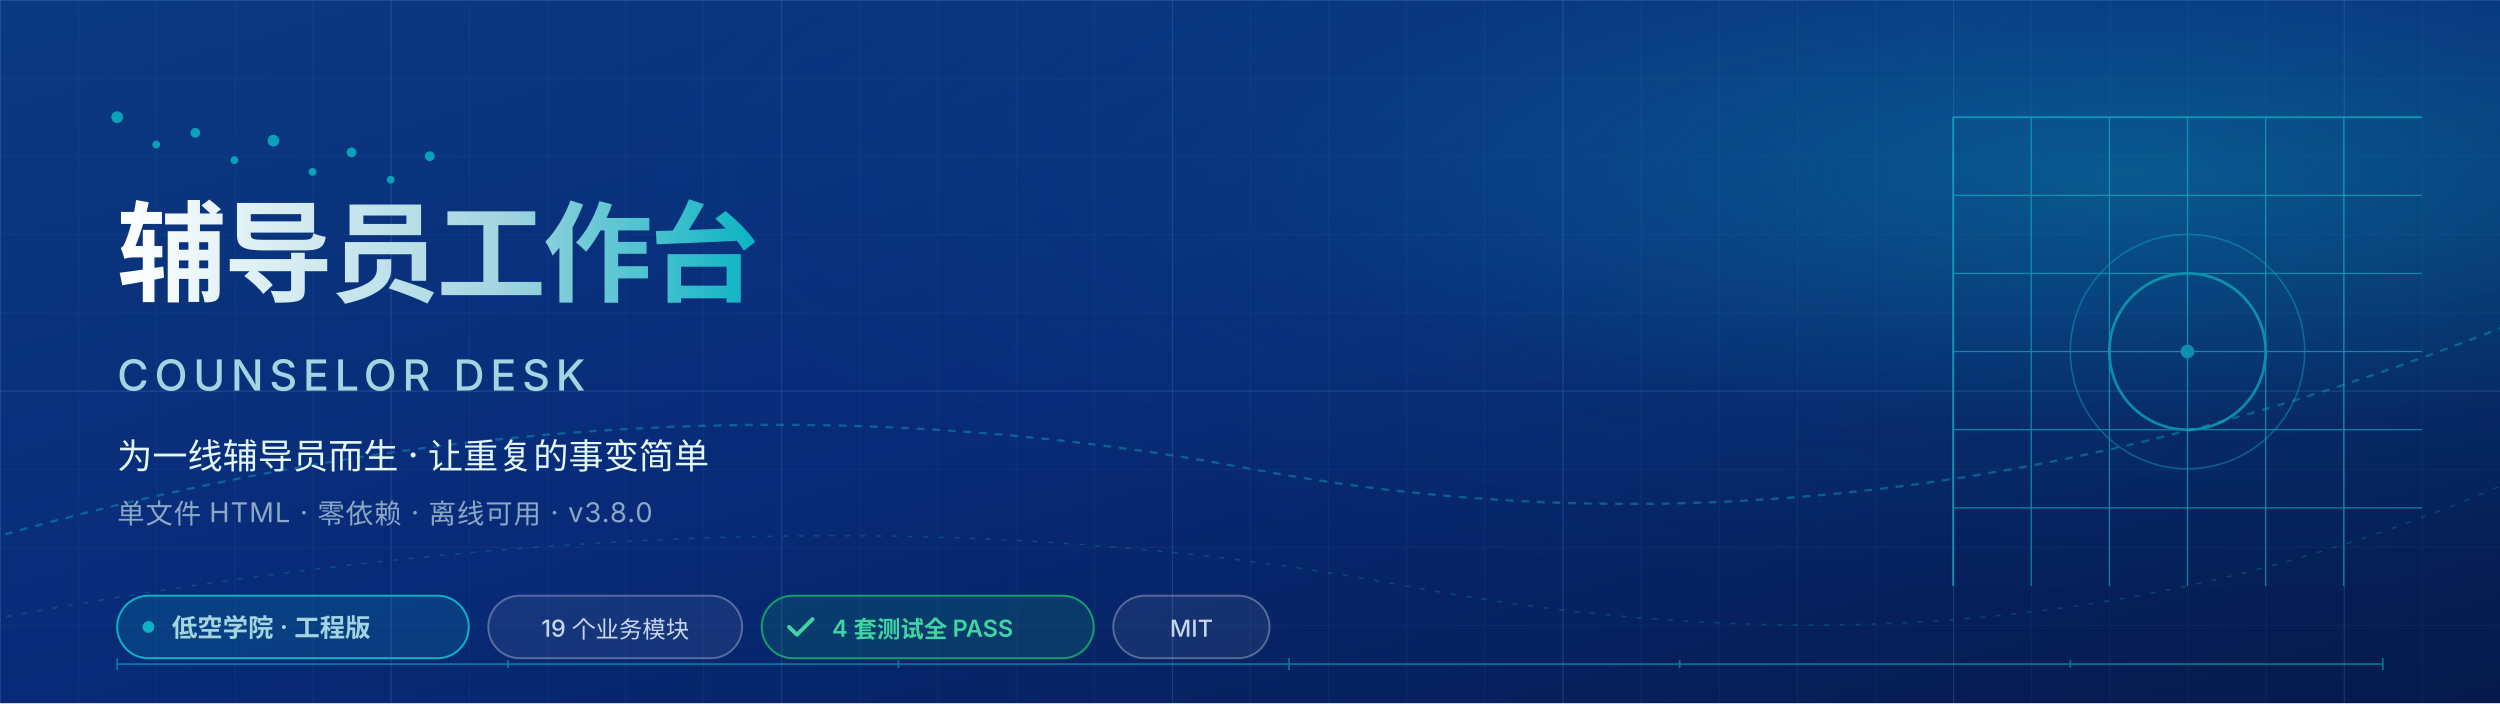
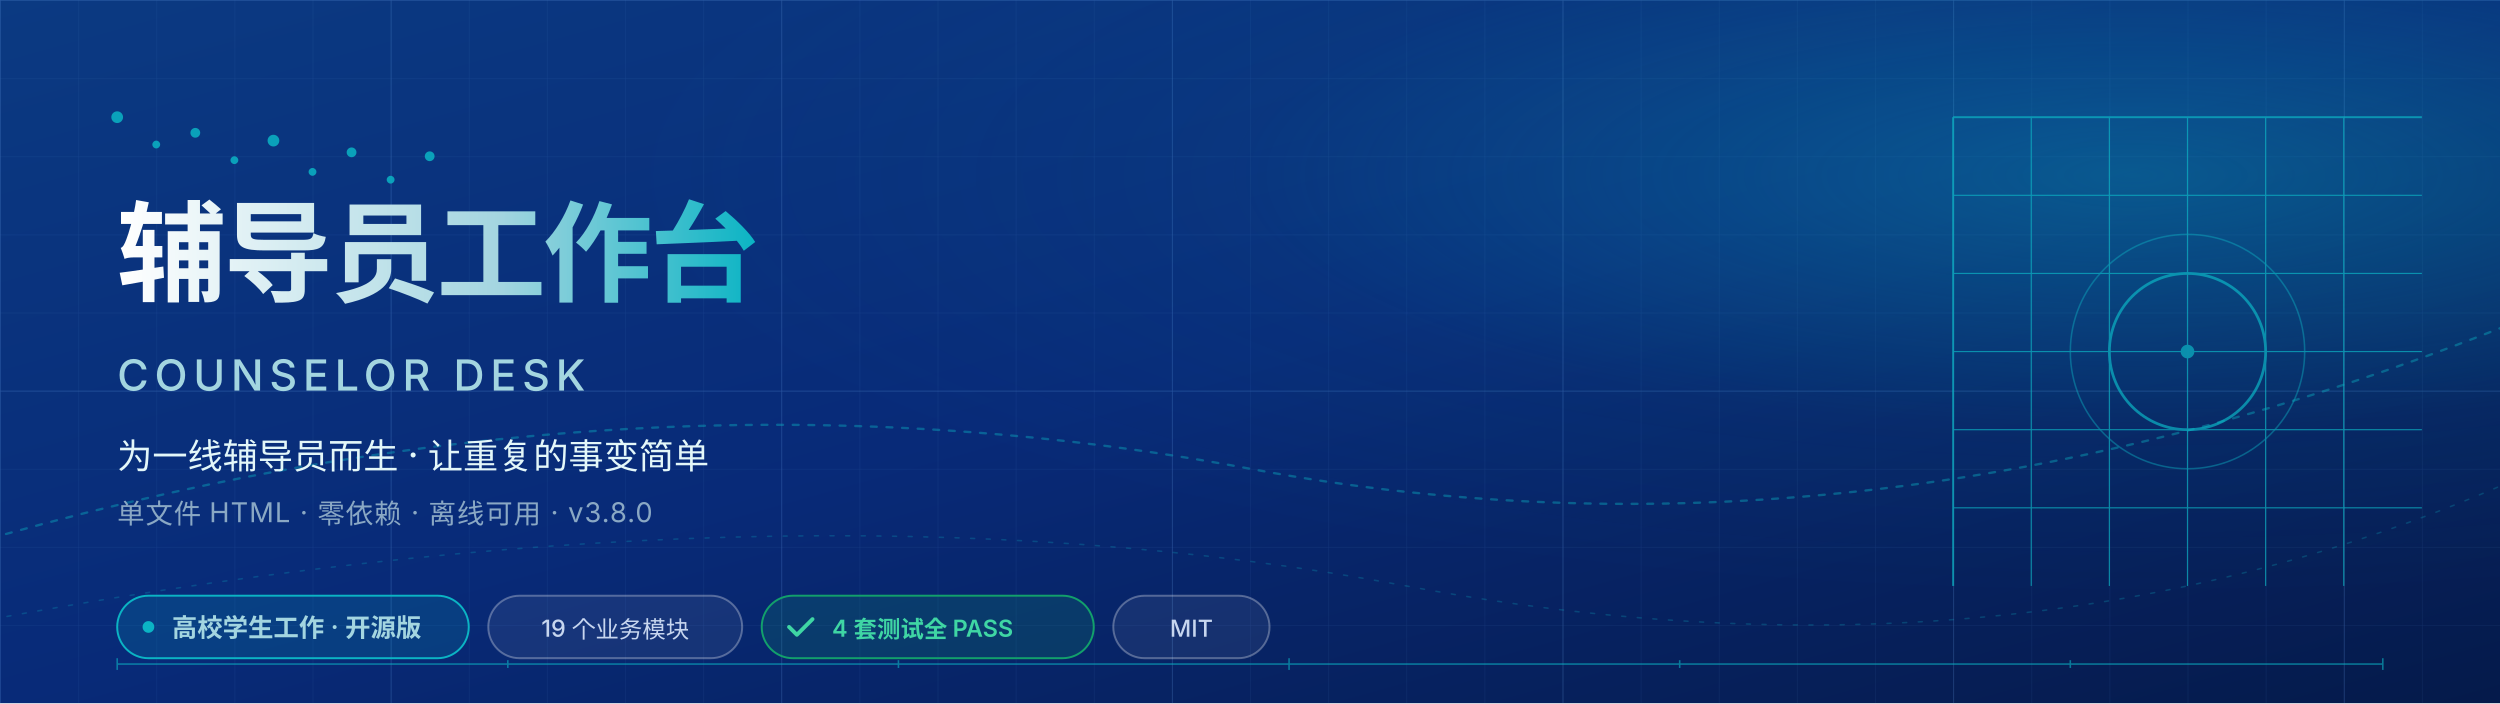
<svg xmlns="http://www.w3.org/2000/svg" viewBox="0 0 1280 360" role="img" aria-label="辅导员工作台 Counselor Desk Banner">
  <defs>
    <linearGradient id="bg" x1="0" y1="0" x2="1" y2="1">
      <stop offset="0%" stop-color="#0b3a82" />
      <stop offset="50%" stop-color="#082a78" />
      <stop offset="100%" stop-color="#051a4a" />
    </linearGradient>
    <radialGradient id="signal" cx="0.85" cy="0.25" r="0.6">
      <stop offset="0%" stop-color="#0bb4c4" stop-opacity="0.35" />
      <stop offset="60%" stop-color="#0bb4c4" stop-opacity="0.05" />
      <stop offset="100%" stop-color="#0bb4c4" stop-opacity="0" />
    </radialGradient>
    <pattern id="grid" width="40" height="40" patternUnits="userSpaceOnUse">
      <path d="M 40 0 L 0 0 0 40" fill="none" stroke="#5a90d6" stroke-width="0.4" stroke-opacity="0.18" />
    </pattern>
    <pattern id="gridMajor" width="200" height="200" patternUnits="userSpaceOnUse">
      <path d="M 200 0 L 0 0 0 200" fill="none" stroke="#5a90d6" stroke-width="0.7" stroke-opacity="0.28" />
    </pattern>
    <linearGradient id="textGrad" x1="0" y1="0" x2="1" y2="0">
      <stop offset="0%" stop-color="#ffffff" />
      <stop offset="60%" stop-color="#a3d5e0" />
      <stop offset="100%" stop-color="#0bb4c4" />
    </linearGradient>
  </defs>
  <rect width="1280" height="360" fill="url(#bg)" />
  <rect width="1280" height="360" fill="url(#grid)" />
  <rect width="1280" height="360" fill="url(#gridMajor)" />
  <rect width="1280" height="360" fill="url(#signal)" />
  <g opacity="0.4" stroke="#0bb4c4" fill="none" stroke-linecap="round">
    <path d="M -20 280 Q 320 180 640 240 T 1300 160" stroke-width="1.2" stroke-dasharray="3 5" />
    <path d="M -20 320 Q 400 240 720 300 T 1300 240" stroke-width="0.8" stroke-dasharray="2 6" opacity="0.6" />
  </g>
  <g transform="translate(1000, 60)" stroke="#0bb4c4" stroke-width="1" fill="none" opacity="0.7">
    <line x1="0" y1="0" x2="240" y2="0" />
    <line x1="0" y1="0" x2="0" y2="240" />
    <g stroke-width="0.6">
      <line x1="0" y1="40" x2="240" y2="40" />
      <line x1="0" y1="80" x2="240" y2="80" />
      <line x1="0" y1="120" x2="240" y2="120" />
      <line x1="0" y1="160" x2="240" y2="160" />
      <line x1="0" y1="200" x2="240" y2="200" />
      <line x1="40" y1="0" x2="40" y2="240" />
      <line x1="80" y1="0" x2="80" y2="240" />
      <line x1="120" y1="0" x2="120" y2="240" />
      <line x1="160" y1="0" x2="160" y2="240" />
      <line x1="200" y1="0" x2="200" y2="240" />
    </g>
    <circle cx="120" cy="120" r="40" stroke-width="1.4" />
    <circle cx="120" cy="120" r="60" stroke-width="0.8" opacity="0.6" />
    <circle cx="120" cy="120" r="3" fill="#0bb4c4" />
  </g>
  <g transform="translate(60, 60)" fill="#0bb4c4" opacity="0.85">
    <circle cx="0" cy="0" r="3" />
    <circle cx="20" cy="14" r="2" />
    <circle cx="40" cy="8" r="2.5" />
    <circle cx="60" cy="22" r="2" />
    <circle cx="80" cy="12" r="3" />
    <circle cx="100" cy="28" r="2" />
    <circle cx="120" cy="18" r="2.5" />
    <circle cx="140" cy="32" r="2" />
    <circle cx="160" cy="20" r="2.5" />
  </g>
  <g transform="translate(60, 150)">
    <text x="0" y="0" font-family="Inter, -apple-system, 'PingFang SC', sans-serif" font-size="56" font-weight="800" fill="url(#textGrad)" letter-spacing="-1.5">辅导员工作台</text>
    <text x="0" y="50" font-family="Inter, sans-serif" font-size="22" font-weight="500" fill="#a3d5e0" letter-spacing="3">COUNSELOR  DESK</text>
  </g>
  <g transform="translate(60, 240)">
    <text x="0" y="0" font-family="Inter, 'PingFang SC', sans-serif" font-size="18" font-weight="500" fill="#e3f7f9">为一线辅导员而生 · 让重复的事变简单</text>
    <text x="0" y="28" font-family="Inter, 'PingFang SC', sans-serif" font-size="14" font-weight="400" fill="#8aa8c4" letter-spacing="0.5">单文件 HTML · 零依赖 · 离线可用 · v3.8.0</text>
  </g>
  <g transform="translate(60, 305)">
    <rect x="0" y="0" width="180" height="32" rx="16" fill="#0bb4c4" fill-opacity="0.15" stroke="#0bb4c4" stroke-width="1" />
    <circle cx="16" cy="16" r="3" fill="#0bb4c4" />
-     <text x="28" y="21" font-family="Inter, 'PingFang SC', sans-serif" font-size="13" font-weight="600" fill="#a3d5e0">低空学院 · 工程版</text>
+     <text x="28" y="21" font-family="Inter, 'PingFang SC', sans-serif" font-size="13" font-weight="600" fill="#a3d5e0">高校学生工作 · 开源版</text>
  </g>
  <g transform="translate(250, 305)">
    <rect x="0" y="0" width="130" height="32" rx="16" fill="#ffffff" fill-opacity="0.06" stroke="#ffffff" stroke-opacity="0.3" stroke-width="1" />
    <text x="65" y="21" text-anchor="middle" font-family="Inter, 'PingFang SC', sans-serif" font-size="12" font-weight="500" fill="#c7d6ef">19 个业务模块</text>
  </g>
  <g transform="translate(390, 305)">
    <rect x="0" y="0" width="170" height="32" rx="16" fill="#12a06b" fill-opacity="0.18" stroke="#12a06b" stroke-width="1" />
    <path d="M 14 16 L 18 20 L 26 12" fill="none" stroke="#3fd6a4" stroke-width="2" stroke-linecap="round" stroke-linejoin="round" />
    <text x="36" y="21" font-family="Inter, 'PingFang SC', sans-serif" font-size="12" font-weight="600" fill="#3fd6a4">4 套测试全 PASS</text>
  </g>
  <g transform="translate(570, 305)">
    <rect x="0" y="0" width="80" height="32" rx="16" fill="#ffffff" fill-opacity="0.06" stroke="#ffffff" stroke-opacity="0.3" stroke-width="1" />
    <text x="40" y="21" text-anchor="middle" font-family="Inter, 'PingFang SC', sans-serif" font-size="12" font-weight="500" fill="#c7d6ef">MIT</text>
  </g>
  <g transform="translate(60, 340)" stroke="#0bb4c4" stroke-width="0.8" opacity="0.6">
    <line x1="0" y1="0" x2="1160" y2="0" />
    <g>
      <line x1="0" y1="-3" x2="0" y2="3" />
      <line x1="200" y1="-2" x2="200" y2="2" />
      <line x1="400" y1="-2" x2="400" y2="2" />
      <line x1="600" y1="-3" x2="600" y2="3" />
      <line x1="800" y1="-2" x2="800" y2="2" />
      <line x1="1000" y1="-2" x2="1000" y2="2" />
      <line x1="1160" y1="-3" x2="1160" y2="3" />
    </g>
  </g>
</svg>
